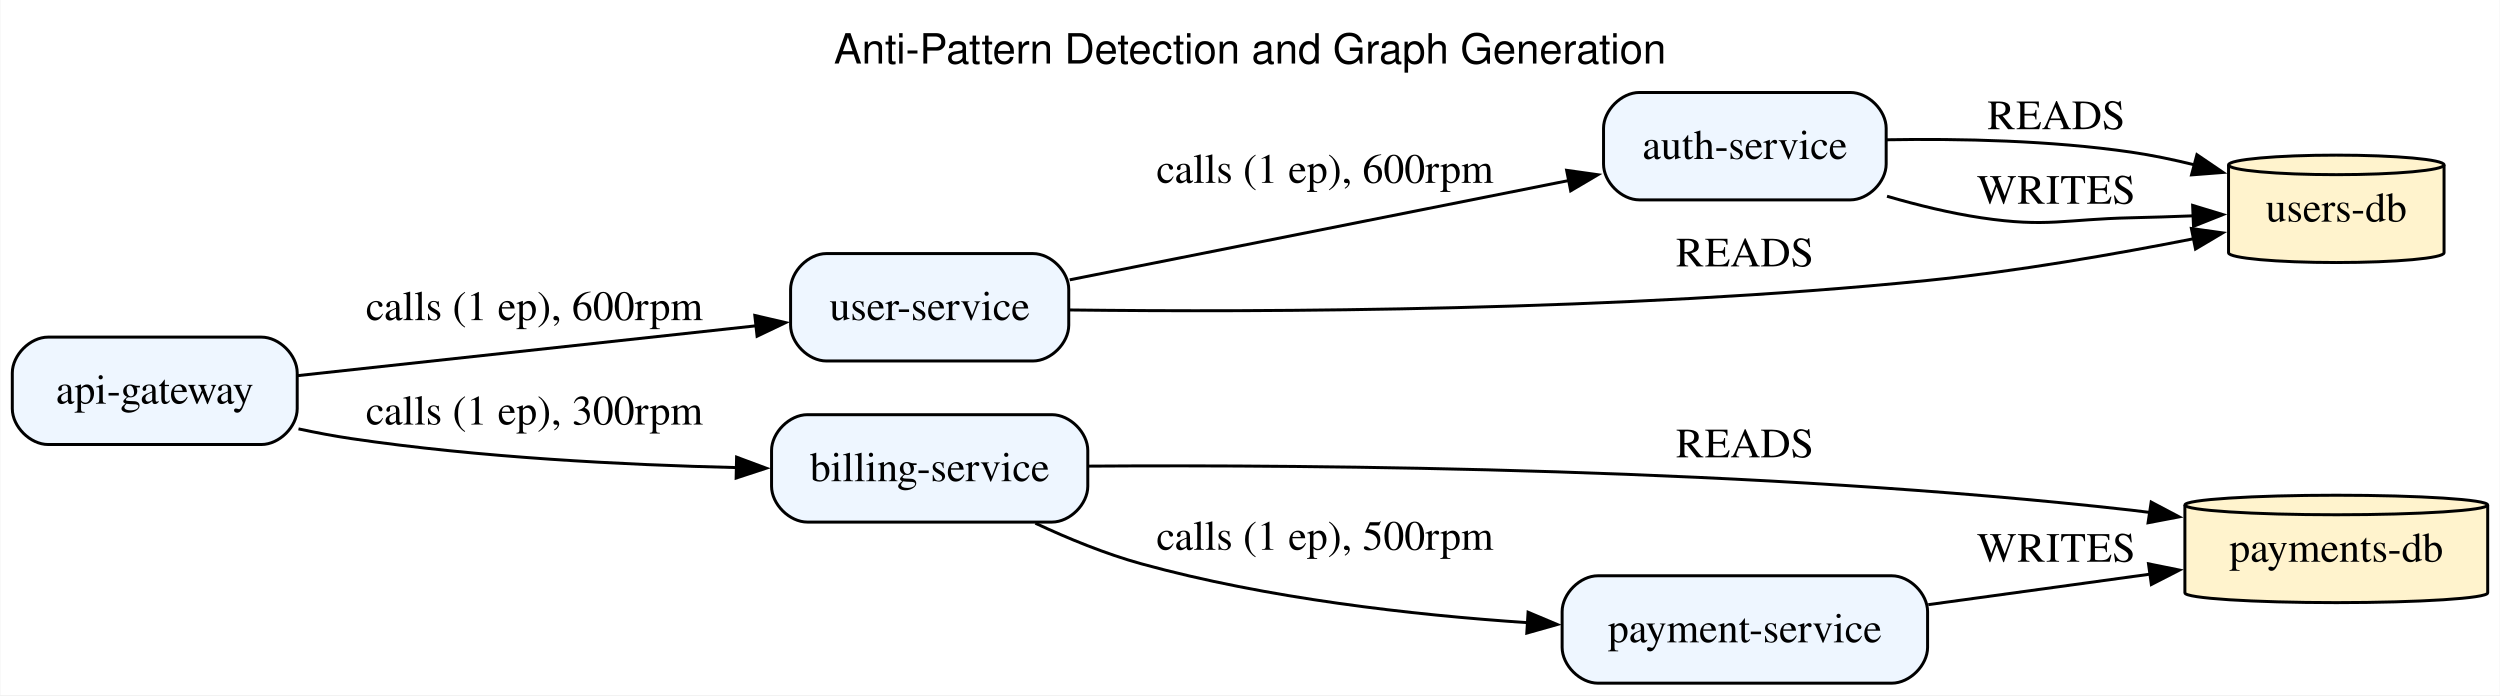
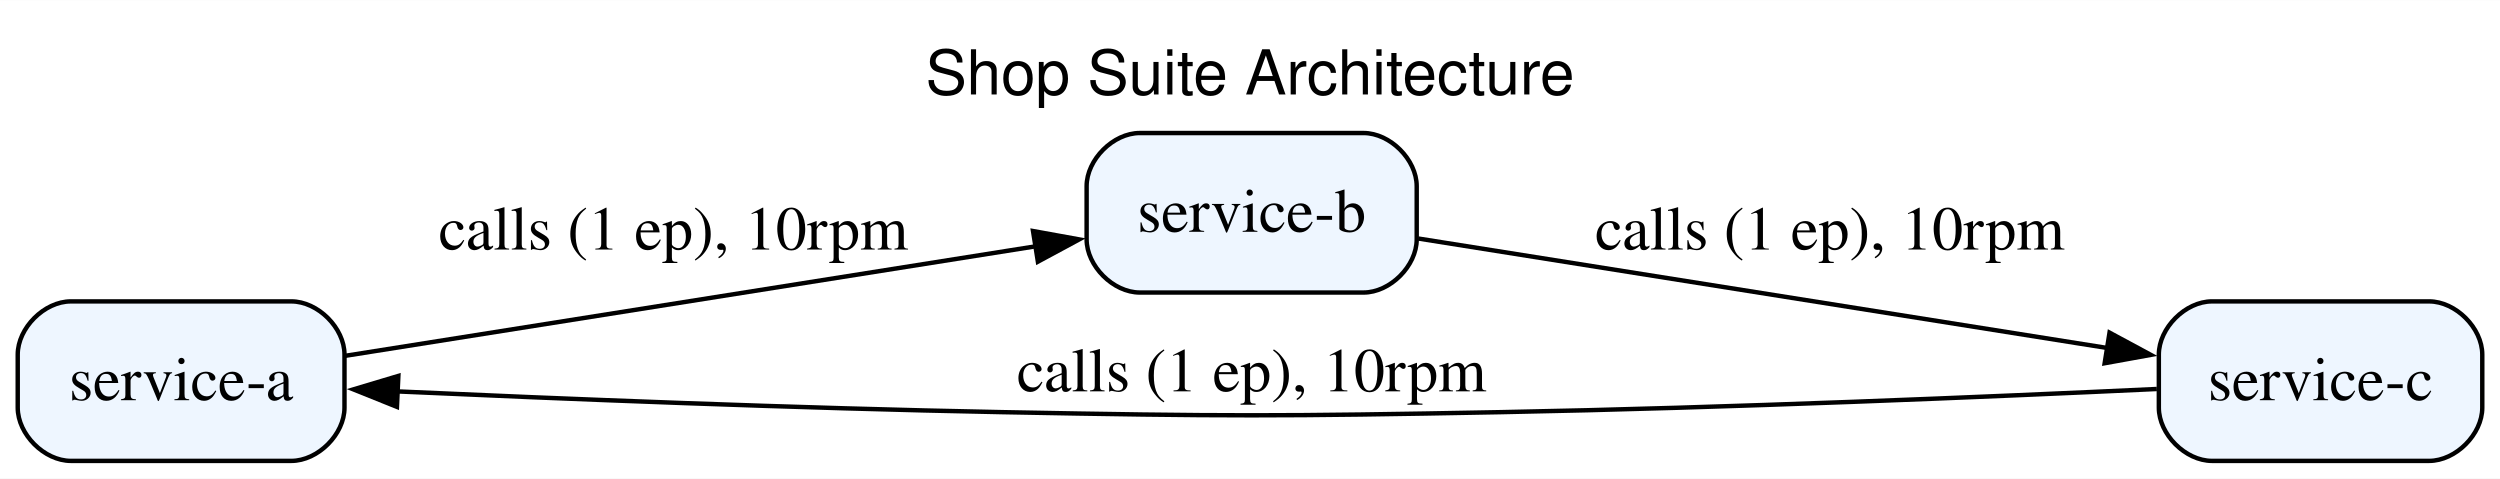
- <svg xmlns="http://www.w3.org/2000/svg" xmlns:xlink="http://www.w3.org/1999/xlink" width="838pt" height="233pt" viewBox="0.00 0.00 837.75 233.00">
-   <g id="graph0" class="graph" transform="scale(1 1) rotate(0) translate(4 229)">
-     <polygon fill="white" stroke="none" points="-4,4 -4,-229 833.75,-229 833.75,4 -4,4" />
-     <text text-anchor="middle" x="414.88" y="-207.7" font-family="Helvetica,sans-Serif" font-size="14.00">Anti-Pattern Detection and Graph Generation</text>
+ <svg xmlns="http://www.w3.org/2000/svg" xmlns:xlink="http://www.w3.org/1999/xlink" width="564pt" height="108pt" viewBox="0.00 0.00 564.25 108.00">
+   <g id="graph0" class="graph" transform="scale(1 1) rotate(0) translate(4 104)">
+     <polygon fill="white" stroke="none" points="-4,4 -4,-104 560.25,-104 560.25,4 -4,4" />
+     <text text-anchor="middle" x="278.12" y="-82.7" font-family="Helvetica,sans-Serif" font-size="14.00">Shop Suite Architecture</text>
    <g id="node1" class="node">
-       <path fill="#fff3cd" stroke="black" d="M829.75,-59.73C829.75,-61.53 807,-63 779,-63 751,-63 728.25,-61.53 728.25,-59.73 728.25,-59.73 728.25,-30.27 728.25,-30.27 728.25,-28.47 751,-27 779,-27 807,-27 829.75,-28.47 829.75,-30.27 829.75,-30.27 829.75,-59.73 829.75,-59.73" />
-       <path fill="none" stroke="black" d="M829.75,-59.73C829.75,-57.92 807,-56.45 779,-56.45 751,-56.45 728.25,-57.92 728.25,-59.73" />
-       <text text-anchor="middle" x="779" y="-40.7" font-family="Times,serif" font-size="14.00">payments-db</text>
+       <path fill="#eef6ff" stroke="black" d="M61.75,-36C61.75,-36 12,-36 12,-36 6,-36 0,-30 0,-24 0,-24 0,-12 0,-12 0,-6 6,0 12,0 12,0 61.75,0 61.75,0 67.75,0 73.75,-6 73.75,-12 73.75,-12 73.75,-24 73.75,-24 73.75,-30 67.75,-36 61.75,-36" />
+       <text text-anchor="middle" x="36.88" y="-13.7" font-family="Times,serif" font-size="14.00">service-a</text>
    </g>
    <g id="node2" class="node">
-       <path fill="#eef6ff" stroke="black" d="M83.5,-116C83.5,-116 12,-116 12,-116 6,-116 0,-110 0,-104 0,-104 0,-92 0,-92 0,-86 6,-80 12,-80 12,-80 83.5,-80 83.5,-80 89.5,-80 95.5,-86 95.5,-92 95.5,-92 95.5,-104 95.5,-104 95.5,-110 89.5,-116 83.5,-116" />
-       <text text-anchor="middle" x="47.75" y="-93.7" font-family="Times,serif" font-size="14.00">api-gateway</text>
-     </g>
-     <g id="node3" class="node">
-       <path fill="#eef6ff" stroke="black" d="M342.12,-144C342.12,-144 272.88,-144 272.88,-144 266.88,-144 260.88,-138 260.88,-132 260.88,-132 260.88,-120 260.88,-120 260.88,-114 266.88,-108 272.88,-108 272.88,-108 342.12,-108 342.12,-108 348.12,-108 354.12,-114 354.12,-120 354.12,-120 354.12,-132 354.12,-132 354.12,-138 348.12,-144 342.12,-144" />
-       <text text-anchor="middle" x="307.5" y="-121.7" font-family="Times,serif" font-size="14.00">user-service</text>
+       <path fill="#eef6ff" stroke="black" d="M303.75,-74C303.75,-74 253.25,-74 253.25,-74 247.25,-74 241.25,-68 241.25,-62 241.25,-62 241.25,-50 241.25,-50 241.25,-44 247.25,-38 253.25,-38 253.25,-38 303.75,-38 303.75,-38 309.75,-38 315.75,-44 315.75,-50 315.75,-50 315.75,-62 315.75,-62 315.75,-68 309.75,-74 303.75,-74" />
+       <text text-anchor="middle" x="278.5" y="-51.7" font-family="Times,serif" font-size="14.00">service-b</text>
    </g>
    <g id="edge1" class="edge">
      <g id="a_edge1">
        <a xlink:title="edge#0">
-           <path fill="none" stroke="black" d="M95.73,-103.1C138.96,-107.8 203.2,-114.78 249.38,-119.8" />
-           <polygon fill="black" stroke="black" points="248.89,-123.26 259.21,-120.86 249.65,-116.3 248.89,-123.26" />
+           <path fill="none" stroke="black" d="M74.01,-23.73C115.59,-30.32 184.03,-41.18 229.92,-48.46" />
+           <polygon fill="black" stroke="black" points="229.15,-51.88 239.58,-49.99 230.25,-44.96 229.15,-51.88" />
        </a>
      </g>
-       <text text-anchor="middle" x="175" y="-121.7" font-family="Times,serif" font-size="14.00">calls (1 ep), 600rpm</text>
+       <text text-anchor="middle" x="148" y="-47.7" font-family="Times,serif" font-size="14.00">calls (1 ep), 10rpm</text>
    </g>
-     <g id="node5" class="node">
-       <path fill="#eef6ff" stroke="black" d="M348.5,-90C348.5,-90 266.5,-90 266.5,-90 260.5,-90 254.5,-84 254.5,-78 254.5,-78 254.5,-66 254.5,-66 254.5,-60 260.5,-54 266.5,-54 266.5,-54 348.5,-54 348.5,-54 354.5,-54 360.5,-60 360.5,-66 360.5,-66 360.5,-78 360.5,-78 360.5,-84 354.5,-90 348.5,-90" />
-       <text text-anchor="middle" x="307.5" y="-67.7" font-family="Times,serif" font-size="14.00">billing-service</text>
+     <g id="node3" class="node">
+       <path fill="#eef6ff" stroke="black" d="M544.25,-36C544.25,-36 495.25,-36 495.25,-36 489.25,-36 483.25,-30 483.25,-24 483.25,-24 483.25,-12 483.25,-12 483.25,-6 489.25,0 495.25,0 495.25,0 544.25,0 544.25,0 550.25,0 556.25,-6 556.25,-12 556.25,-12 556.25,-24 556.25,-24 556.25,-30 550.25,-36 544.25,-36" />
+       <text text-anchor="middle" x="519.75" y="-13.7" font-family="Times,serif" font-size="14.00">service-c</text>
    </g>
    <g id="edge2" class="edge">
      <g id="a_edge2">
        <a xlink:title="edge#1">
-           <path fill="none" stroke="black" d="M95.93,-85.24C101.81,-83.98 107.77,-82.85 113.5,-82 156.36,-75.65 205.09,-73.16 242.87,-72.26" />
-           <polygon fill="black" stroke="black" points="242.78,-75.76 252.7,-72.06 242.63,-68.76 242.78,-75.76" />
+           <path fill="none" stroke="black" d="M316.1,-50.19C357.76,-43.57 425.94,-32.74 471.57,-25.49" />
+           <polygon fill="black" stroke="black" points="472.12,-28.95 481.44,-23.93 471.02,-22.04 472.12,-28.95" />
        </a>
      </g>
-       <text text-anchor="middle" x="175" y="-86.7" font-family="Times,serif" font-size="14.00">calls (1 ep), 300rpm</text>
-     </g>
-     <g id="node4" class="node">
-       <path fill="#eef6ff" stroke="black" d="M616.12,-198C616.12,-198 545.38,-198 545.38,-198 539.38,-198 533.38,-192 533.38,-186 533.38,-186 533.38,-174 533.38,-174 533.38,-168 539.38,-162 545.38,-162 545.38,-162 616.12,-162 616.12,-162 622.12,-162 628.12,-168 628.12,-174 628.12,-174 628.12,-186 628.12,-186 628.12,-192 622.12,-198 616.12,-198" />
-       <text text-anchor="middle" x="580.75" y="-175.7" font-family="Times,serif" font-size="14.00">auth-service</text>
+       <text text-anchor="middle" x="409" y="-47.7" font-family="Times,serif" font-size="14.00">calls (1 ep), 10rpm</text>
    </g>
    <g id="edge3" class="edge">
      <g id="a_edge3">
        <a xlink:title="edge#2">
-           <path fill="none" stroke="black" d="M354.44,-135.2C362.46,-136.8 370.72,-138.45 378.5,-140 426.77,-149.62 481.57,-160.51 521.78,-168.5" />
-           <polygon fill="black" stroke="black" points="521.01,-171.91 531.5,-170.43 522.37,-165.05 521.01,-171.91" />
+           <path fill="none" stroke="black" d="M482.8,-16.23C445.72,-14.49 386.21,-11.98 334.75,-11 284.76,-10.05 272.24,-10.05 222.25,-11 175.87,-11.88 122.96,-14 85.75,-15.68" />
+           <polygon fill="black" stroke="black" points="85.59,-12.19 75.76,-16.14 85.91,-19.18 85.59,-12.19" />
        </a>
      </g>
-       <text text-anchor="middle" x="440" y="-167.7" font-family="Times,serif" font-size="14.00">calls (1 ep), 600rpm</text>
-     </g>
-     <g id="node7" class="node">
-       <path fill="#fff3cd" stroke="black" d="M815.12,-173.73C815.12,-175.53 798.93,-177 779,-177 759.07,-177 742.88,-175.53 742.88,-173.73 742.88,-173.73 742.88,-144.27 742.88,-144.27 742.88,-142.47 759.07,-141 779,-141 798.93,-141 815.12,-142.47 815.12,-144.27 815.12,-144.27 815.12,-173.73 815.12,-173.73" />
-       <path fill="none" stroke="black" d="M815.12,-173.73C815.12,-171.92 798.93,-170.45 779,-170.45 759.07,-170.45 742.88,-171.92 742.88,-173.73" />
-       <text text-anchor="middle" x="779" y="-154.7" font-family="Times,serif" font-size="14.00">users-db</text>
-     </g>
-     <g id="edge4" class="edge">
-       <g id="a_edge4">
-         <a xlink:title="edge#3">
-           <path fill="none" stroke="black" d="M354.49,-125.1C418.94,-124.33 539.71,-124.65 642,-135 671.92,-138.03 705.17,-143.85 731.31,-149" />
-           <polygon fill="black" stroke="black" points="730.43,-152.4 740.92,-150.94 731.81,-145.53 730.43,-152.4" />
-         </a>
-       </g>
-       <text text-anchor="middle" x="580.75" y="-139.7" font-family="Times,serif" font-size="14.00">READS</text>
-     </g>
-     <g id="edge5" class="edge">
-       <g id="a_edge5">
-         <a xlink:title="edge#4">
-           <path fill="none" stroke="black" d="M628.37,-182.15C652.87,-182.56 683.31,-181.92 710.25,-178 717.23,-176.98 724.51,-175.46 731.6,-173.71" />
-           <polygon fill="black" stroke="black" points="732.28,-177.15 741.04,-171.2 730.48,-170.38 732.28,-177.15" />
-         </a>
-       </g>
-       <text text-anchor="middle" x="685.12" y="-185.7" font-family="Times,serif" font-size="14.00">READS</text>
-     </g>
-     <g id="edge6" class="edge">
-       <g id="a_edge6">
-         <a xlink:title="edge#5">
-           <path fill="none" stroke="black" d="M628.4,-163.22C638.68,-160.22 649.6,-157.56 660,-156 682.09,-152.69 687.92,-155.51 710.25,-156 716.96,-156.15 724.04,-156.38 731,-156.65" />
-           <polygon fill="black" stroke="black" points="730.85,-160.15 740.98,-157.07 731.14,-153.15 730.85,-160.15" />
-         </a>
-       </g>
-       <text text-anchor="middle" x="685.12" y="-160.7" font-family="Times,serif" font-size="14.00">WRITES</text>
-     </g>
-     <g id="edge8" class="edge">
-       <g id="a_edge8">
-         <a xlink:title="edge#7">
-           <path fill="none" stroke="black" d="M360.69,-72.75C437.51,-73.27 585.42,-72.07 710.25,-58 712.3,-57.77 714.39,-57.51 716.49,-57.23" />
-           <polygon fill="black" stroke="black" points="716.95,-60.7 726.32,-55.75 715.91,-53.77 716.95,-60.7" />
-         </a>
-       </g>
-       <text text-anchor="middle" x="580.75" y="-75.7" font-family="Times,serif" font-size="14.00">READS</text>
-     </g>
-     <g id="node6" class="node">
-       <path fill="#eef6ff" stroke="black" d="M630,-36C630,-36 531.5,-36 531.5,-36 525.5,-36 519.5,-30 519.5,-24 519.5,-24 519.5,-12 519.5,-12 519.5,-6 525.5,0 531.5,0 531.5,0 630,0 630,0 636,0 642,-6 642,-12 642,-12 642,-24 642,-24 642,-30 636,-36 630,-36" />
-       <text text-anchor="middle" x="580.75" y="-13.7" font-family="Times,serif" font-size="14.00">payment-service</text>
-     </g>
-     <g id="edge7" class="edge">
-       <g id="a_edge7">
-         <a xlink:title="edge#6">
-           <path fill="none" stroke="black" d="M342.93,-53.62C354.01,-48.43 366.52,-43.3 378.5,-40 420.51,-28.43 469.02,-22.9 507.89,-20.28" />
-           <polygon fill="black" stroke="black" points="508.09,-23.78 517.86,-19.67 507.66,-16.79 508.09,-23.78" />
-         </a>
-       </g>
-       <text text-anchor="middle" x="440" y="-44.7" font-family="Times,serif" font-size="14.00">calls (1 ep), 500rpm</text>
-     </g>
-     <g id="edge9" class="edge">
-       <g id="a_edge9">
-         <a xlink:title="edge#8">
-           <path fill="none" stroke="black" d="M642.23,-26.32C665.85,-29.57 692.89,-33.29 716.6,-36.55" />
-           <polygon fill="black" stroke="black" points="716.05,-40.01 726.43,-37.91 717.01,-33.08 716.05,-40.01" />
-         </a>
-       </g>
-       <text text-anchor="middle" x="685.12" y="-40.7" font-family="Times,serif" font-size="14.00">WRITES</text>
+       <text text-anchor="middle" x="278.5" y="-15.7" font-family="Times,serif" font-size="14.00">calls (1 ep), 10rpm</text>
    </g>
  </g>
</svg>
